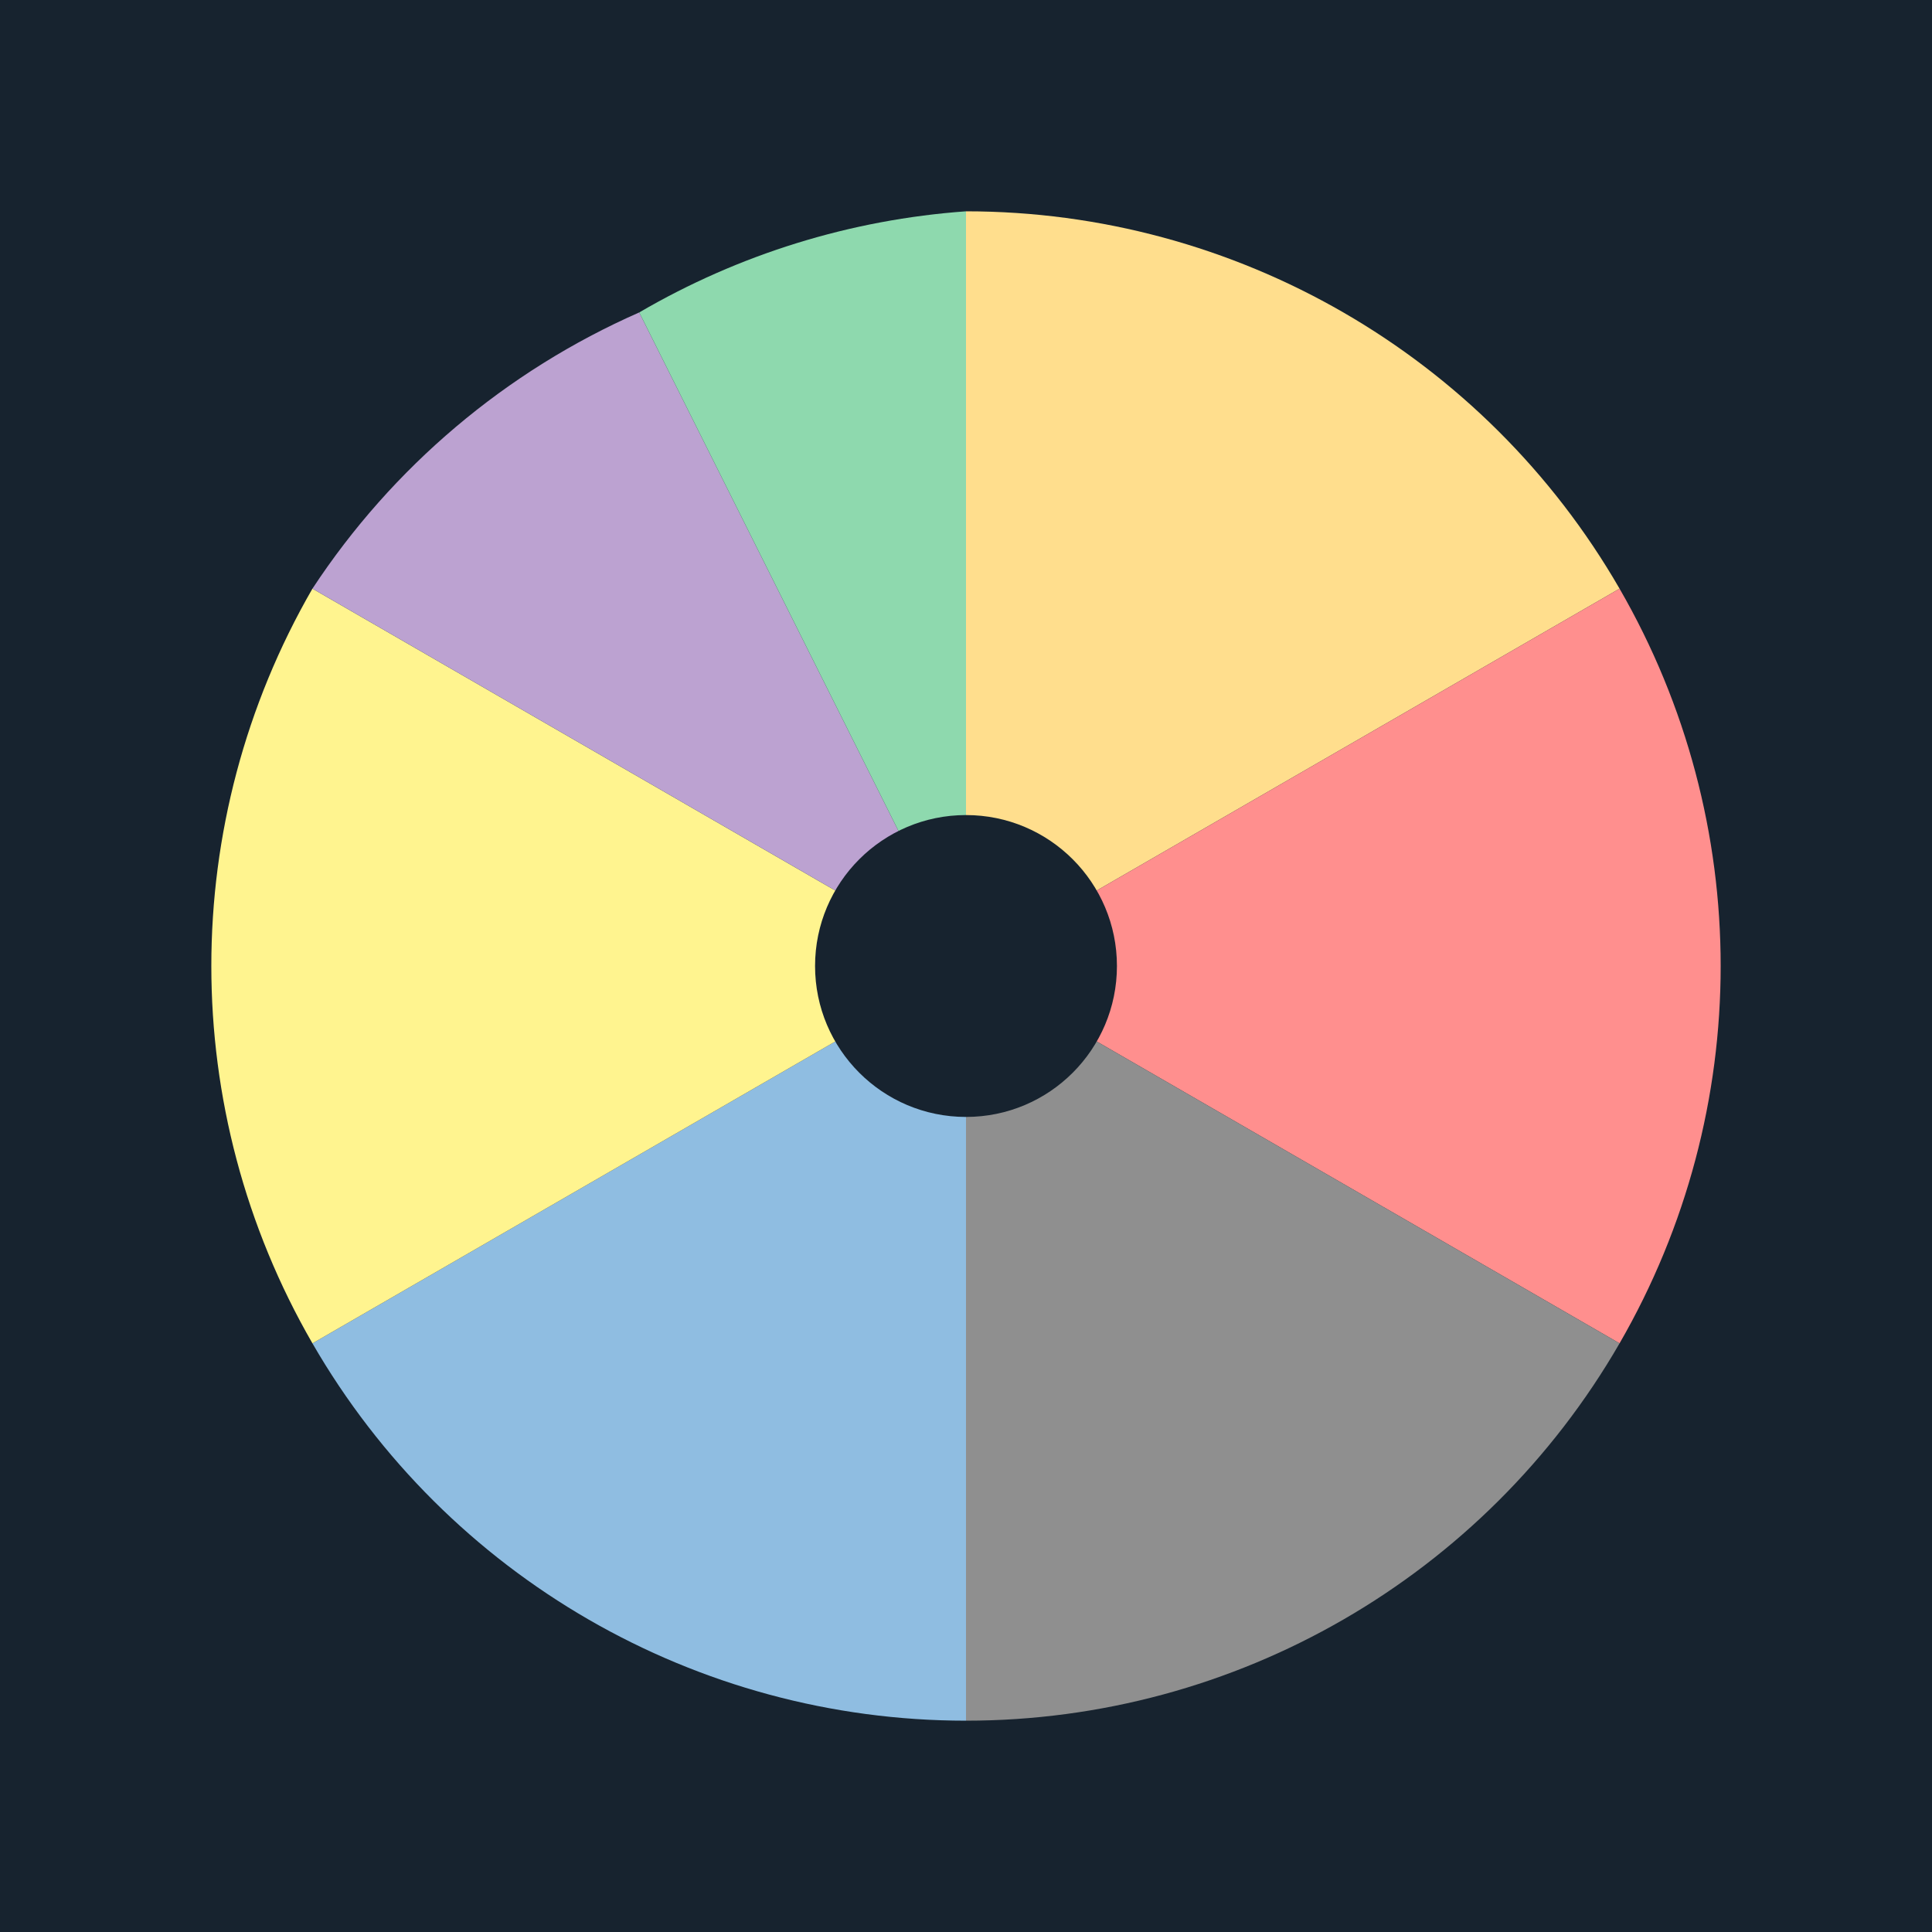
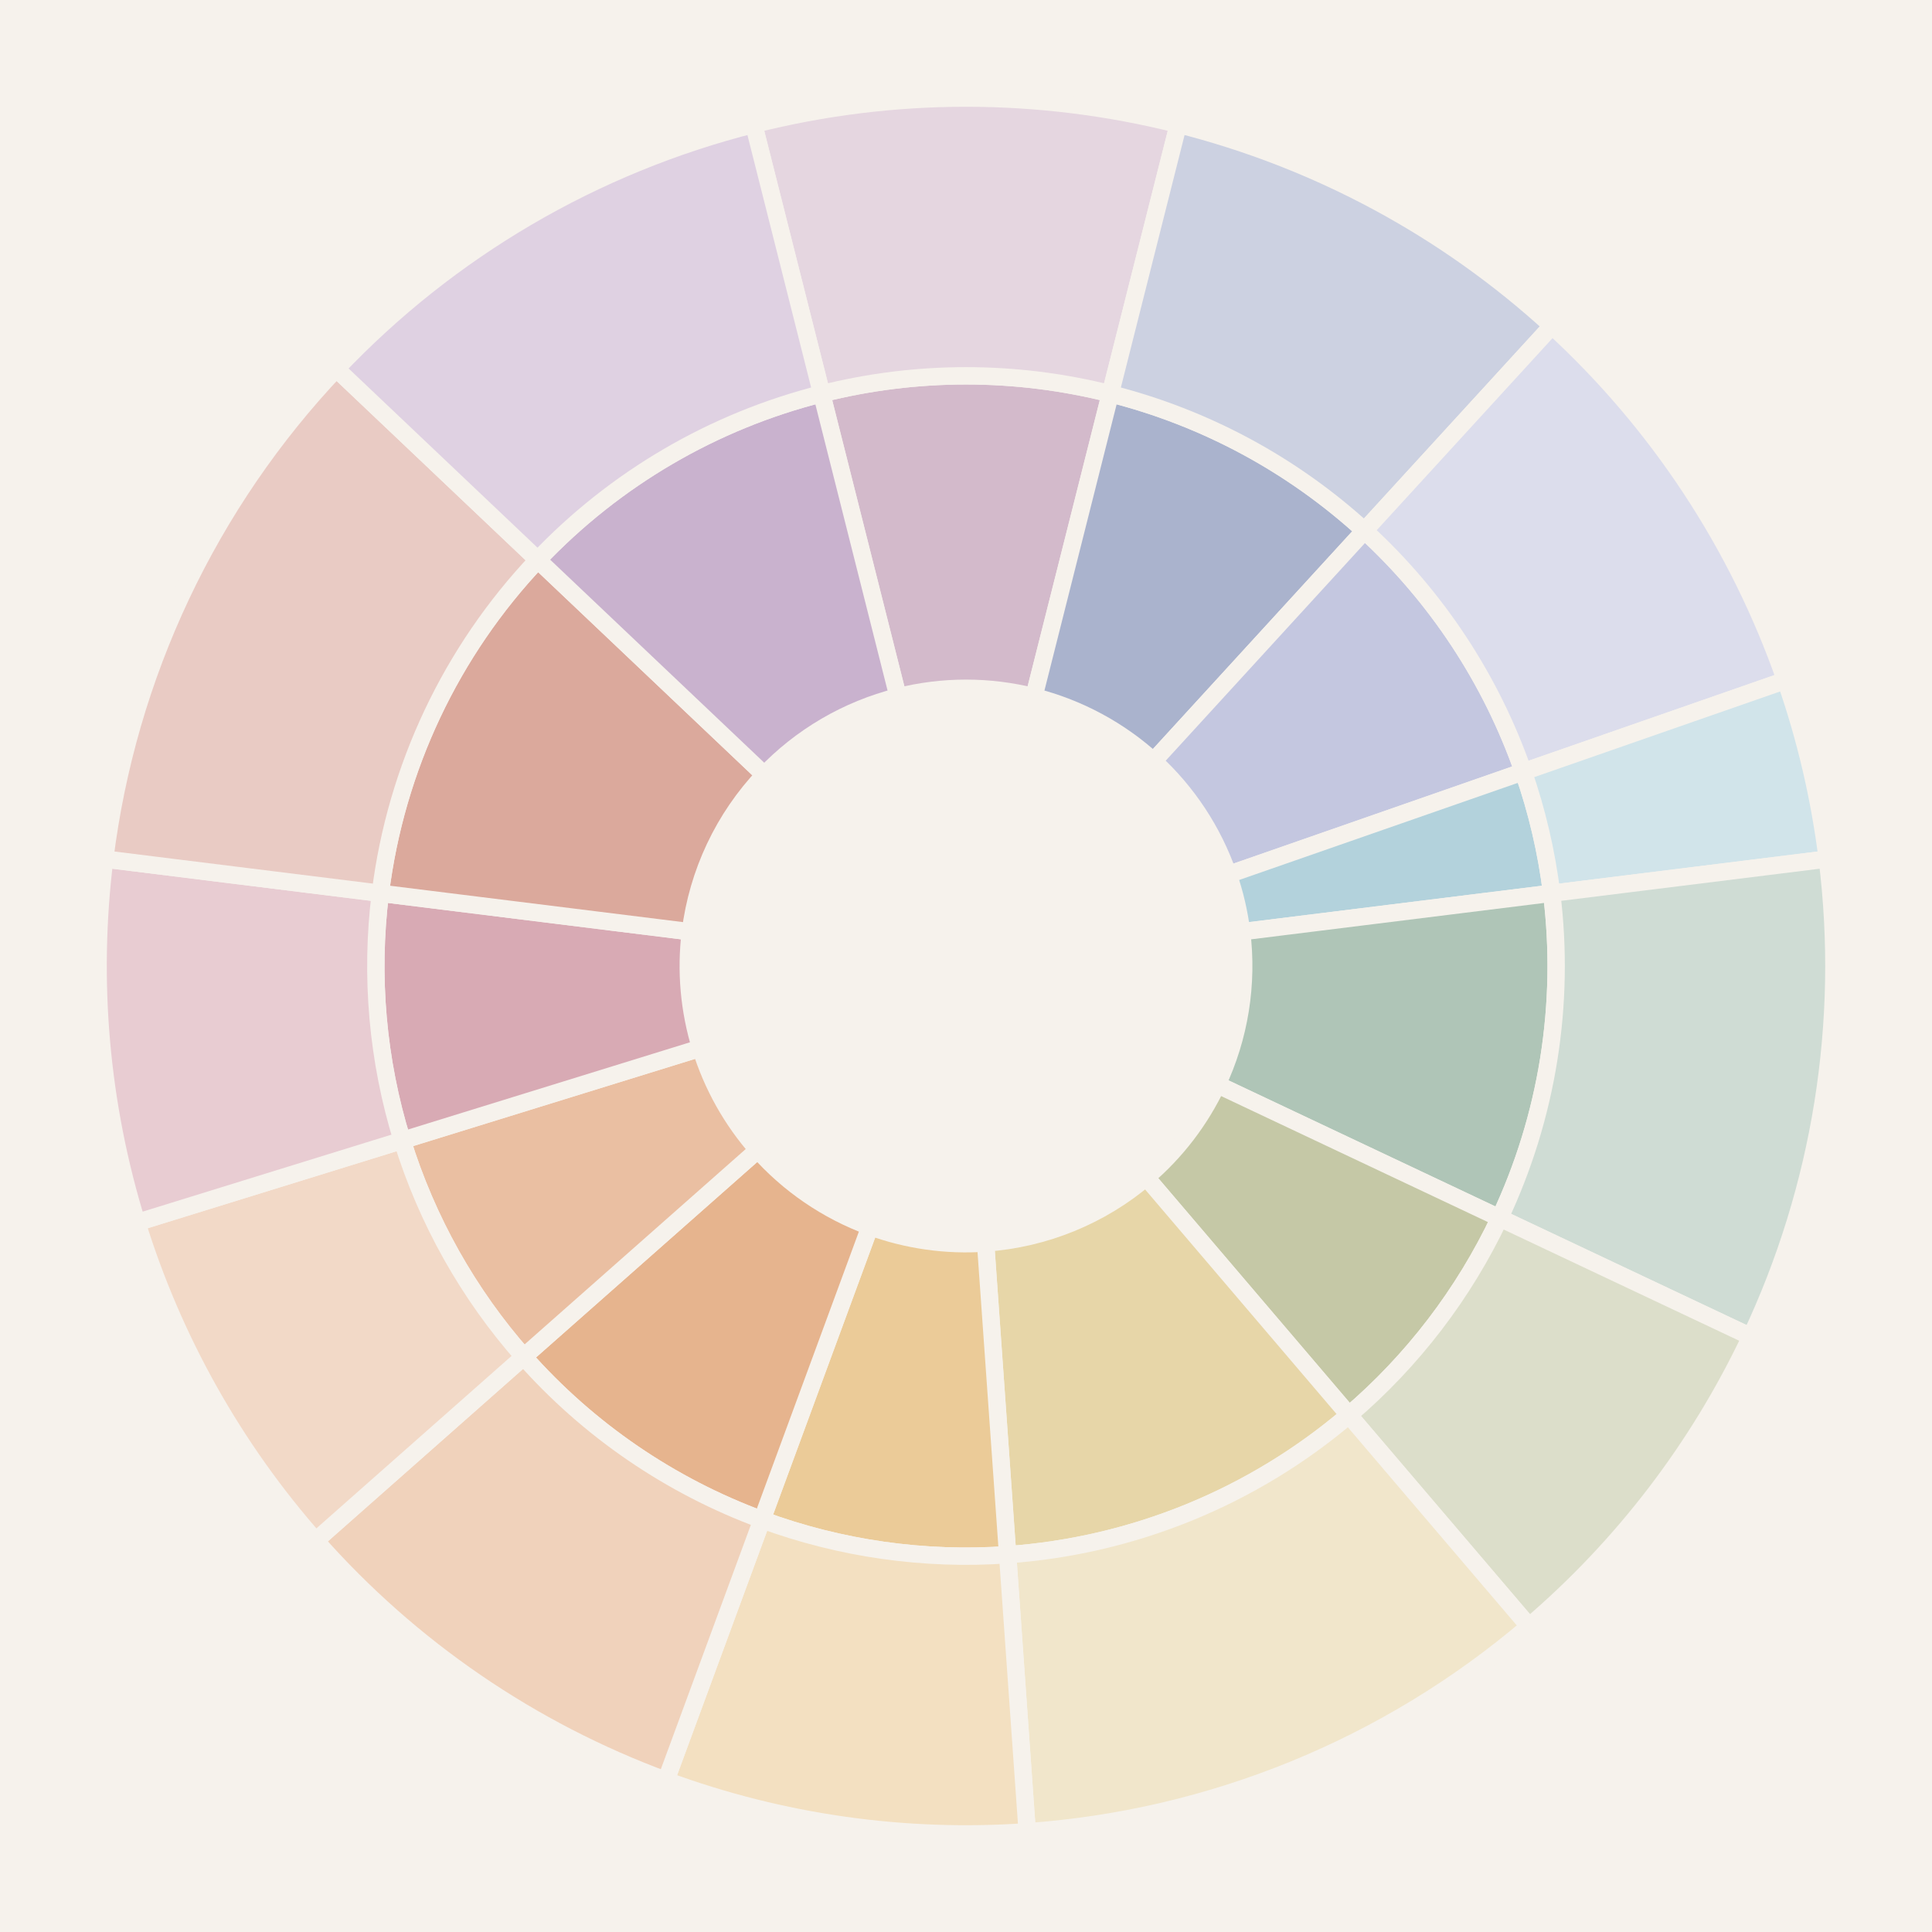
<svg xmlns="http://www.w3.org/2000/svg" viewBox="0 0 512 512">
-   <rect width="512" height="512" fill="#17232F" />
-   <g transform="translate(256,256)">
-     <path d="M0 0 L0 -200 A200 200 0 0 1 173.2 -100 Z" fill="#FFDE8D" />
-     <path d="M0 0 L173.2 -100 A200 200 0 0 1 173.2 100 Z" fill="#FF8F8E" />
-     <path d="M0 0 L173.2 100 A200 200 0 0 1 0 200 Z" fill="#8F8F8F" />
-     <path d="M0 0 L0 200 A200 200 0 0 1 -173.2 100 Z" fill="#8FBDE1" />
-     <path d="M0 0 L-173.2 100 A200 200 0 0 1 -173.2 -100 Z" fill="#FFF48F" />
-     <path d="M0 0 L-173.2 -100 A200 200 0 0 1 -86.6 -173.2 Z" fill="#BCA2D1" />
-     <path d="M0 0 L-86.6 -173.2 A200 200 0 0 1 0 -200 Z" fill="#8ED9AE" />
-     <circle r="40" fill="#17232F" />
+   <rect width="512" height="512" fill="#F6F2EC" />
+   <g transform="translate(256 256) scale(0.92)">
+     <path d="M-41.58 -164.84 A170 170 0 0 1 41.58 -164.84 L19.57 -77.57 A80 80 0 0 0 -19.57 -77.57 Z" fill="#D3BACB" stroke="#F6F2EC" stroke-width="5" />
+     <path d="M-61.15 -242.41 A250 250 0 0 1 61.15 -242.41 L41.58 -164.84 A170 170 0 0 0 -41.58 -164.84 Z" fill="rgb(229,214,224)" stroke="#F6F2EC" stroke-width="5" />
+     <path d="M41.58 -164.84 A170 170 0 0 1 114.79 -125.39 L54.02 -59.01 A80 80 0 0 0 19.57 -77.57 Z" fill="#AAB3CD" stroke="#F6F2EC" stroke-width="5" />
+     <path d="M61.15 -242.41 A250 250 0 0 1 168.81 -184.40 L114.79 -125.39 A170 170 0 0 0 41.58 -164.84 Z" fill="rgb(204,209,225)" stroke="#F6F2EC" stroke-width="5" />
+     <path d="M114.79 -125.39 A170 170 0 0 1 160.53 -55.95 L75.54 -26.33 A80 80 0 0 0 54.02 -59.01 Z" fill="#C4C7E0" stroke="#F6F2EC" stroke-width="5" />
+     <path d="M168.81 -184.40 A250 250 0 0 1 236.07 -82.27 L160.53 -55.95 A170 170 0 0 0 114.79 -125.39 Z" fill="rgb(220,221,236)" stroke="#F6F2EC" stroke-width="5" />
+     <path d="M160.53 -55.95 A170 170 0 0 1 168.70 -20.95 L79.39 -9.86 A80 80 0 0 0 75.54 -26.33 Z" fill="#B3D2DC" stroke="#F6F2EC" stroke-width="5" />
+     <path d="M236.07 -82.27 A250 250 0 0 1 248.09 -30.81 L168.70 -20.95 A170 170 0 0 0 160.53 -55.95 Z" fill="rgb(209,228,234)" stroke="#F6F2EC" stroke-width="5" />
+     <path d="M168.70 -20.95 A170 170 0 0 1 153.72 72.60 L72.34 34.16 A80 80 0 0 0 79.39 -9.86 Z" fill="#AFC5B7" stroke="#F6F2EC" stroke-width="5" />
+     <path d="M248.09 -30.81 A250 250 0 0 1 226.06 106.76 L153.72 72.60 A170 170 0 0 0 168.70 -20.95 Z" fill="rgb(207,220,212)" stroke="#F6F2EC" stroke-width="5" />
+     <path d="M153.72 72.60 A170 170 0 0 1 110.29 129.37 L51.90 60.88 A80 80 0 0 0 72.34 34.16 Z" fill="#C5C8A6" stroke="#F6F2EC" stroke-width="5" />
+     <path d="M226.06 106.76 A250 250 0 0 1 162.19 190.24 L110.29 129.37 A170 170 0 0 0 153.72 72.60 Z" fill="rgb(220,222,202)" stroke="#F6F2EC" stroke-width="5" />
+     <path d="M110.29 129.37 A170 170 0 0 1 11.99 169.58 L5.64 79.80 A80 80 0 0 0 51.90 60.88 Z" fill="#E7D6A8" stroke="#F6F2EC" stroke-width="5" />
+     <path d="M162.19 190.24 A250 250 0 0 1 17.63 249.38 L11.99 169.58 A170 170 0 0 0 110.29 129.37 Z" fill="rgb(241,230,203)" stroke="#F6F2EC" stroke-width="5" />
+     <path d="M11.99 169.58 A170 170 0 0 1 -58.77 159.52 L-27.66 75.07 A80 80 0 0 0 5.64 79.80 Z" fill="#EBCB98" stroke="#F6F2EC" stroke-width="5" />
+     <path d="M17.63 249.38 A250 250 0 0 1 -86.43 234.59 L-58.77 159.52 A170 170 0 0 0 11.99 169.58 Z" fill="rgb(243,224,193)" stroke="#F6F2EC" stroke-width="5" />
+     <path d="M-58.77 159.52 A170 170 0 0 1 -127.40 112.56 L-59.95 52.97 A80 80 0 0 0 -27.66 75.07 Z" fill="#E6B48E" stroke="#F6F2EC" stroke-width="5" />
+     <path d="M-86.43 234.59 A250 250 0 0 1 -187.35 165.53 L-127.40 112.56 A170 170 0 0 0 -58.77 159.52 Z" fill="rgb(240,210,187)" stroke="#F6F2EC" stroke-width="5" />
+     <path d="M-127.40 112.56 A170 170 0 0 1 -162.41 50.24 L-76.43 23.64 A80 80 0 0 0 -59.95 52.97 Z" fill="#EABFA2" stroke="#F6F2EC" stroke-width="5" />
+     <path d="M-187.35 165.53 A250 250 0 0 1 -238.83 73.89 L-162.41 50.24 A170 170 0 0 0 -127.40 112.56 Z" fill="rgb(242,217,199)" stroke="#F6F2EC" stroke-width="5" />
+     <path d="M-162.41 50.24 A170 170 0 0 1 -168.70 -20.95 L-79.39 -9.86 A80 80 0 0 0 -76.43 23.64 Z" fill="#D8AAB4" stroke="#F6F2EC" stroke-width="5" />
+     <path d="M-238.83 73.89 A250 250 0 0 1 -248.09 -30.81 L-168.70 -20.95 A170 170 0 0 0 -162.41 50.24 Z" fill="rgb(232,204,210)" stroke="#F6F2EC" stroke-width="5" />
+     <path d="M-168.70 -20.95 A170 170 0 0 1 -123.35 -116.98 L-58.05 -55.05 A80 80 0 0 0 -79.39 -9.86 Z" fill="#DBA99C" stroke="#F6F2EC" stroke-width="5" />
+     <path d="M-248.09 -30.81 A250 250 0 0 1 -181.39 -172.04 L-123.35 -116.98 A170 170 0 0 0 -168.70 -20.95 Z" fill="rgb(233,203,196)" stroke="#F6F2EC" stroke-width="5" />
+     <path d="M-123.35 -116.98 A170 170 0 0 1 -41.58 -164.84 L-19.57 -77.57 A80 80 0 0 0 -58.05 -55.05 Z" fill="#C9B2CE" stroke="#F6F2EC" stroke-width="5" />
+     <path d="M-181.39 -172.04 A250 250 0 0 1 -61.15 -242.41 L-41.58 -164.84 A170 170 0 0 0 -123.35 -116.98 Z" fill="rgb(223,209,226)" stroke="#F6F2EC" stroke-width="5" />
+     <circle r="78" fill="#F6F2EC" />
  </g>
</svg>
